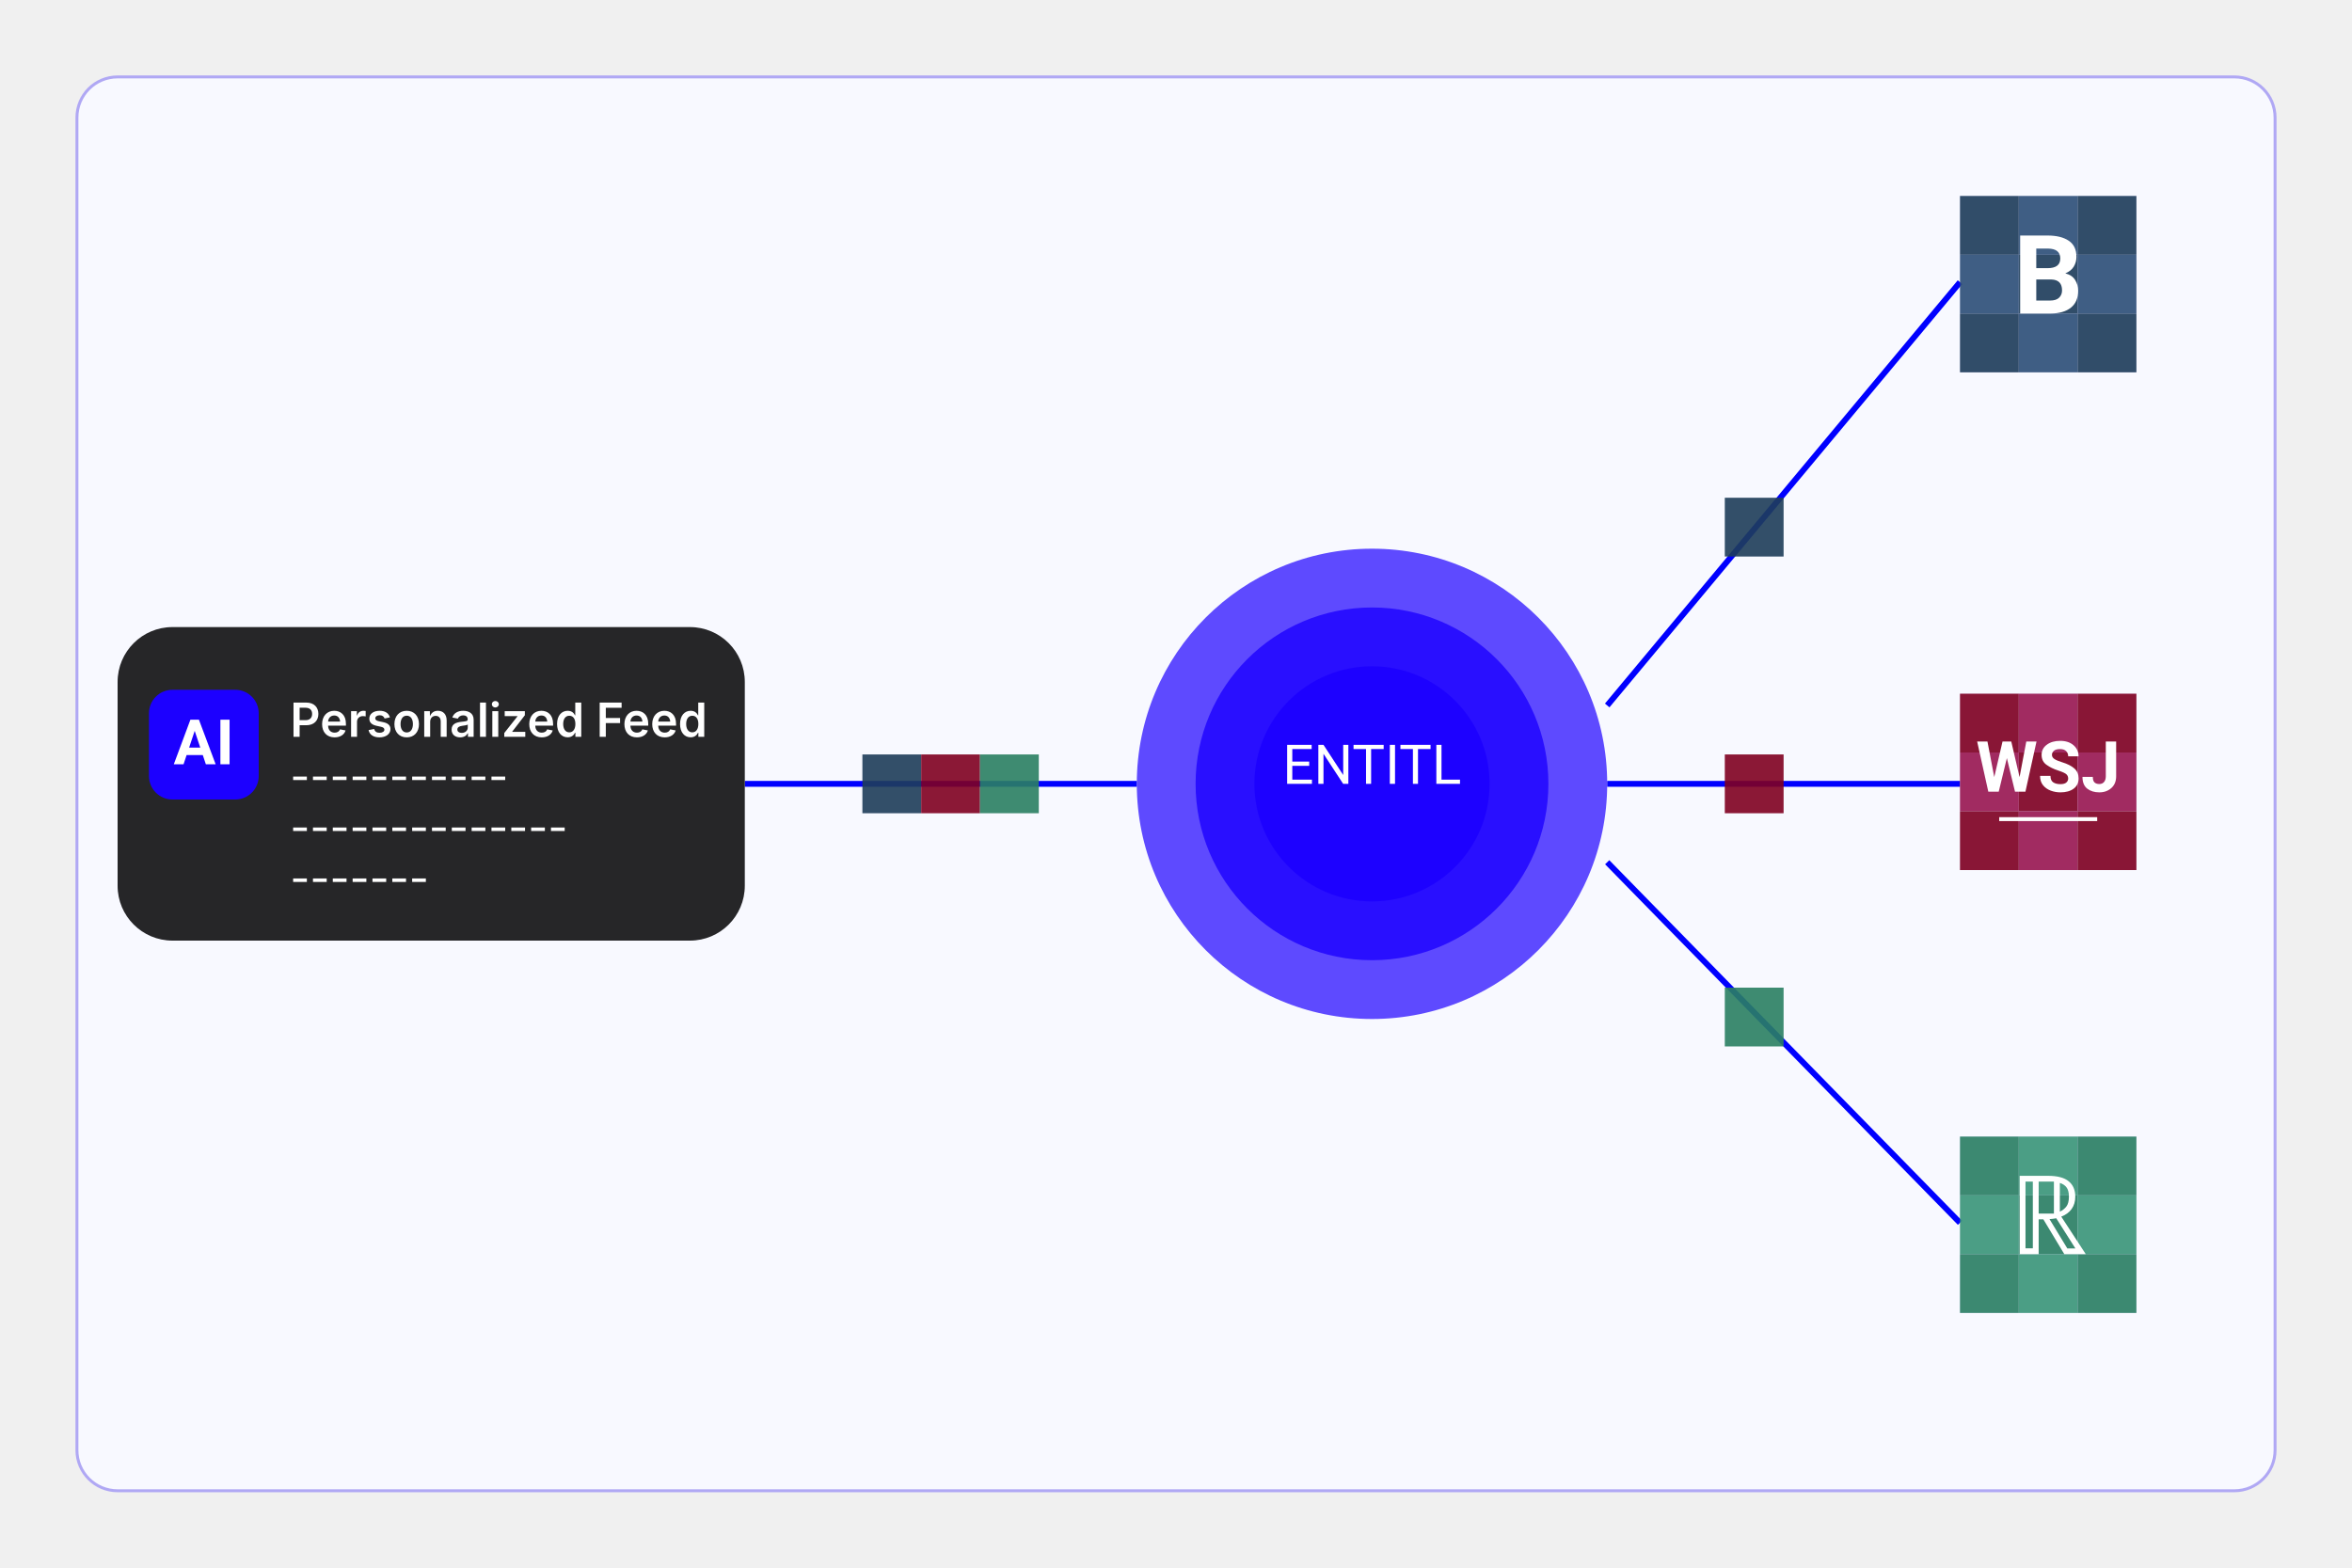
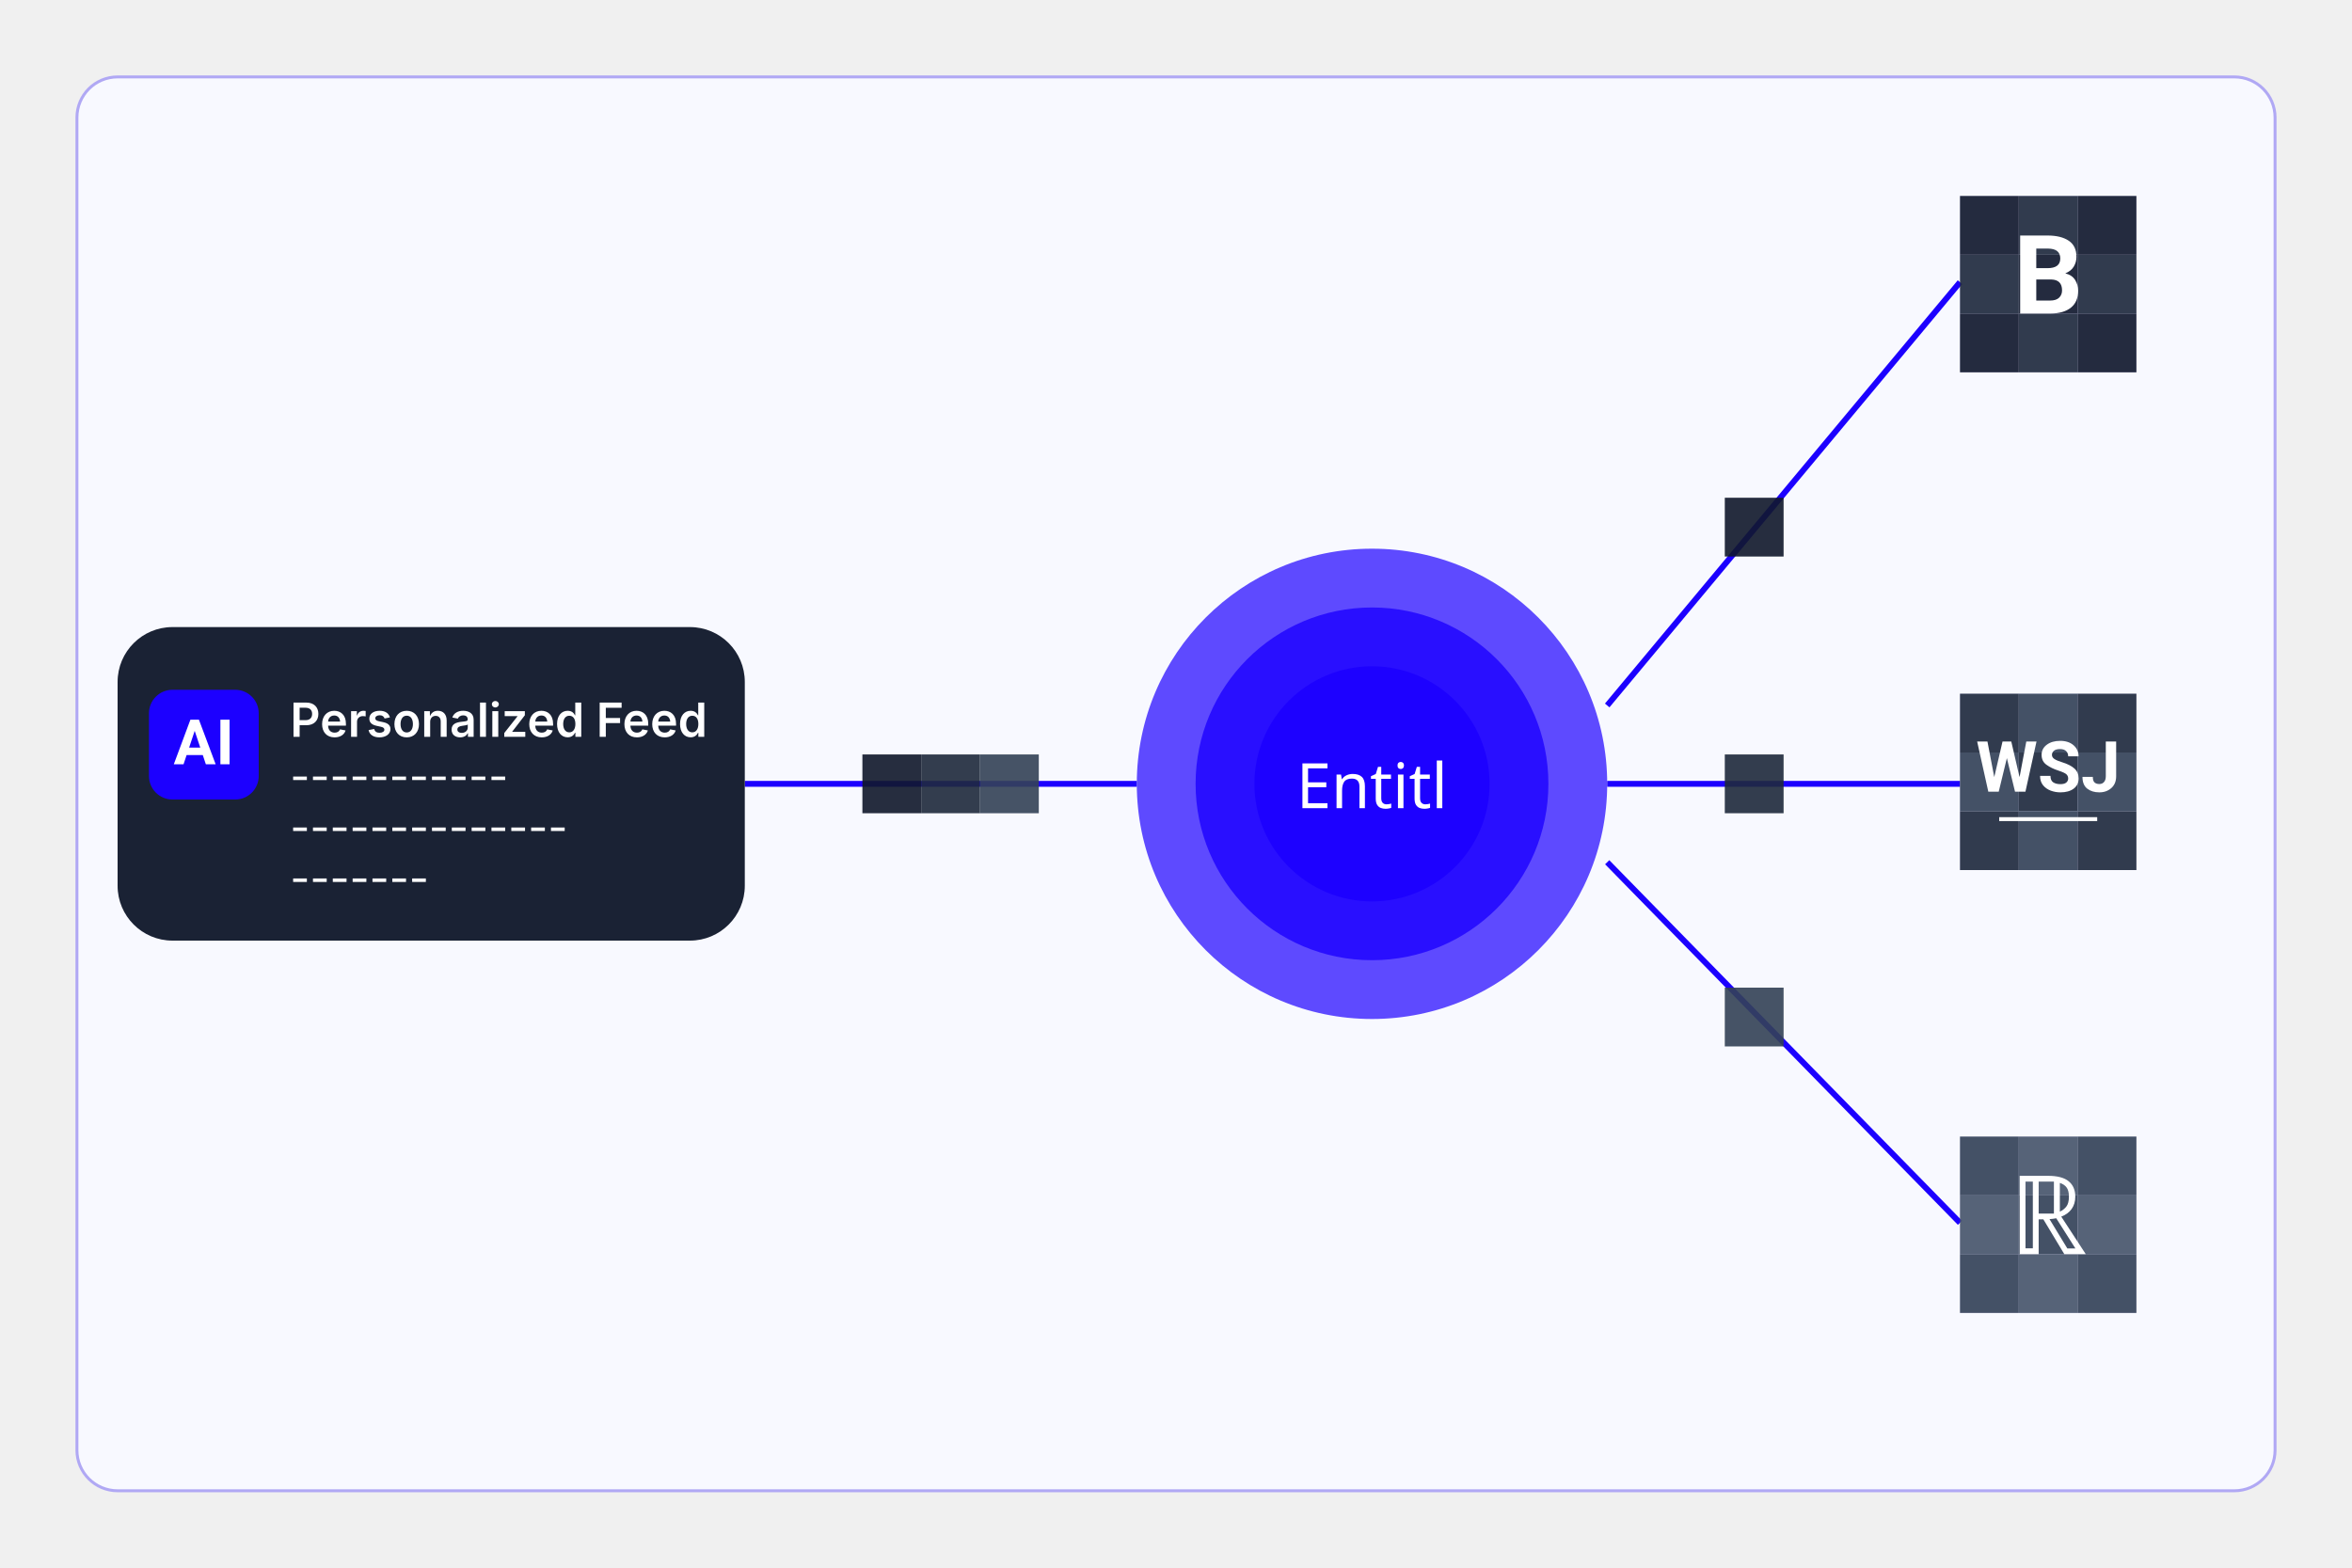
<svg xmlns="http://www.w3.org/2000/svg" viewBox="0 0 600 400">
-   <rect x="20" y="20" width="560" height="360" rx="10" fill="#F8F9FF" stroke="#1c00ff" stroke-width="1.5" opacity="0.3" />
+   <rect x="20" y="20" width="560" height="360" rx="10" fill="var(--background-primary, #F8F9FF)" stroke="var(--primary, #1c00ff)" stroke-width="1.5" opacity="0.3" />
  <g transform="translate(0, 0)">
-     <rect x="20" y="20" width="560" height="360" rx="10" fill="#F8F9FF" />
+     <rect x="20" y="20" width="560" height="360" rx="10" fill="var(--background-primary, #F8F9FF)" />
    <g id="connections">
-       <line x1="190" y1="200" x2="290" y2="200" stroke="#0000FF" stroke-width="1.5" />
-       <rect x="220" y="192.5" width="15" height="15" fill="#1E3D59" opacity="0.9" />
-       <rect x="235" y="192.5" width="15" height="15" fill="#800020" opacity="0.9" />
-       <rect x="250" y="192.5" width="15" height="15" fill="#2A7F62" opacity="0.9" />
-       <line x1="410" y1="180" x2="500" y2="72" stroke="#0000FF" stroke-width="1.5" />
-       <line x1="410" y1="200" x2="500" y2="200" stroke="#0000FF" stroke-width="1.5" />
-       <line x1="410" y1="220" x2="500" y2="312" stroke="#0000FF" stroke-width="1.5" />
-       <rect x="440" y="127" width="15" height="15" fill="#1E3D59" opacity="0.9" />
-       <rect x="440" y="192.5" width="15" height="15" fill="#800020" opacity="0.9" />
-       <rect x="440" y="252" width="15" height="15" fill="#2A7F62" opacity="0.9" />
+       <line x1="190" y1="200" x2="290" y2="200" stroke="var(--primary, #1c00ff)" stroke-width="1.5" />
+       <rect x="220" y="192.5" width="15" height="15" fill="var(--text-primary, #0f172a)" opacity="0.9" />
+       <rect x="235" y="192.5" width="15" height="15" fill="var(--text-secondary, #1e293b)" opacity="0.9" />
+       <rect x="250" y="192.5" width="15" height="15" fill="var(--text-tertiary, #334155)" opacity="0.9" />
+       <line x1="410" y1="180" x2="500" y2="72" stroke="var(--primary, #1c00ff)" stroke-width="1.5" />
+       <line x1="410" y1="200" x2="500" y2="200" stroke="var(--primary, #1c00ff)" stroke-width="1.5" />
+       <line x1="410" y1="220" x2="500" y2="312" stroke="var(--primary, #1c00ff)" stroke-width="1.5" />
+       <rect x="440" y="127" width="15" height="15" fill="var(--text-primary, #0f172a)" opacity="0.9" />
+       <rect x="440" y="192.5" width="15" height="15" fill="var(--text-secondary, #1e293b)" opacity="0.9" />
+       <rect x="440" y="252" width="15" height="15" fill="var(--text-tertiary, #334155)" opacity="0.9" />
    </g>
    <g transform="translate(30, 160)">
-       <rect x="0" y="0" width="160" height="80" rx="14" fill="rgba(28, 28, 30, 0.95)" />
-       <rect x="8" y="16" width="28" height="28" rx="6" fill="#1c00ff" />
-       <text x="22" y="35" text-anchor="middle" fill="white" font-family="Roboto" font-size="16" font-weight="bold">AI</text>
-       <text x="44" y="28" fill="white" font-family="system-ui, -apple-system" font-size="12" font-weight="600">Personalized Feed</text>
-       <text x="44" y="42" fill="white" font-family="system-ui, -apple-system" font-size="11">
+       <rect x="0" y="0" width="160" height="80" rx="14" fill="var(--text-primary, #0f172a)" opacity="0.95" />
+       <rect x="8" y="16" width="28" height="28" rx="6" fill="var(--primary, #1c00ff)" />
+       <text x="22" y="35" text-anchor="middle" fill="var(--background-white, #FFFFFF)" font-family="Roboto" font-size="16" font-weight="bold">AI</text>
+       <text x="44" y="28" fill="var(--background-white, #FFFFFF)" font-family="system-ui, -apple-system" font-size="12" font-weight="600">Personalized Feed</text>
+       <text x="44" y="42" fill="var(--background-white, #FFFFFF)" font-family="system-ui, -apple-system" font-size="11">
        <tspan x="44" dy="0">-----------</tspan>
        <tspan x="44" dy="13">--------------</tspan>
        <tspan x="44" dy="13">-------</tspan>
      </text>
    </g>
    <g transform="translate(30,0)">
-       <circle cx="320" cy="200" r="60" fill="#1c00ff" opacity="0.7" />
-       <circle cx="320" cy="200" r="45" fill="#1c00ff" opacity="0.8" />
-       <circle cx="320" cy="200" r="30" fill="#1c00ff" opacity="0.9" />
-       <text x="320" y="200" text-anchor="middle" fill="white" font-family="Roboto" font-size="14">ENTITL</text>
+       <circle cx="320" cy="200" r="60" fill="var(--primary, #1c00ff)" opacity="0.7" />
+       <circle cx="320" cy="200" r="45" fill="var(--primary, #1c00ff)" opacity="0.8" />
+       <circle cx="320" cy="200" r="30" fill="var(--primary, #1c00ff)" opacity="0.9" />
+       <text x="320" y="200" text-anchor="middle" dominant-baseline="central" fill="var(--background-white, #FFFFFF)" font-family="Impact, sans-serif" font-size="16">Entitl</text>
    </g>
    <g transform="translate(500, 50)">
-       <rect x="0" y="0" width="45" height="45" fill="#1c00ff" opacity="0.1" />
-       <rect x="0" y="0" width="15" height="15" fill="#1E3D59" opacity="0.9" />
-       <rect x="15" y="0" width="15" height="15" fill="#2E5077" opacity="0.9" />
-       <rect x="30" y="0" width="15" height="15" fill="#1E3D59" opacity="0.9" />
-       <rect x="0" y="15" width="15" height="15" fill="#2E5077" opacity="0.9" />
-       <rect x="15" y="15" width="15" height="15" fill="#1E3D59" opacity="0.9" />
-       <rect x="30" y="15" width="15" height="15" fill="#2E5077" opacity="0.9" />
-       <rect x="0" y="30" width="15" height="15" fill="#1E3D59" opacity="0.9" />
-       <rect x="15" y="30" width="15" height="15" fill="#2E5077" opacity="0.9" />
-       <rect x="30" y="30" width="15" height="15" fill="#1E3D59" opacity="0.9" />
-       <text x="22.5" y="30" text-anchor="middle" dominantBaseline="middle" fill="white" font-family="Roboto" font-size="28" font-weight="bold">B</text>
+       <rect x="0" y="0" width="45" height="45" fill="var(--primary, #1c00ff)" opacity="0.1" />
+       <rect x="0" y="0" width="15" height="15" fill="var(--text-primary, #0f172a)" opacity="0.9" />
+       <rect x="15" y="0" width="15" height="15" fill="var(--text-secondary, #1e293b)" opacity="0.9" />
+       <rect x="30" y="0" width="15" height="15" fill="var(--text-primary, #0f172a)" opacity="0.9" />
+       <rect x="0" y="15" width="15" height="15" fill="var(--text-secondary, #1e293b)" opacity="0.9" />
+       <rect x="15" y="15" width="15" height="15" fill="var(--text-primary, #0f172a)" opacity="0.9" />
+       <rect x="30" y="15" width="15" height="15" fill="var(--text-secondary, #1e293b)" opacity="0.9" />
+       <rect x="0" y="30" width="15" height="15" fill="var(--text-primary, #0f172a)" opacity="0.9" />
+       <rect x="15" y="30" width="15" height="15" fill="var(--text-secondary, #1e293b)" opacity="0.9" />
+       <rect x="30" y="30" width="15" height="15" fill="var(--text-primary, #0f172a)" opacity="0.9" />
+       <text x="22.5" y="30" text-anchor="middle" dominantBaseline="middle" fill="var(--background-white, #FFFFFF)" font-family="Roboto" font-size="28" font-weight="bold">B</text>
    </g>
    <g transform="translate(500, 177)">
-       <rect x="0" y="0" width="45" height="45" fill="#1c00ff" opacity="0.1" />
-       <rect x="0" y="0" width="15" height="15" fill="#800020" opacity="0.9" />
-       <rect x="15" y="0" width="15" height="15" fill="#9A1750" opacity="0.9" />
-       <rect x="30" y="0" width="15" height="15" fill="#800020" opacity="0.9" />
-       <rect x="0" y="15" width="15" height="15" fill="#9A1750" opacity="0.9" />
-       <rect x="15" y="15" width="15" height="15" fill="#800020" opacity="0.9" />
-       <rect x="30" y="15" width="15" height="15" fill="#9A1750" opacity="0.9" />
-       <rect x="0" y="30" width="15" height="15" fill="#800020" opacity="0.9" />
-       <rect x="15" y="30" width="15" height="15" fill="#9A1750" opacity="0.9" />
-       <rect x="30" y="30" width="15" height="15" fill="#800020" opacity="0.9" />
-       <text x="22.5" y="25" text-anchor="middle" dominantBaseline="middle" fill="white" font-family="Roboto" font-size="18" font-weight="bold">WSJ</text>
-       <line x1="10" y1="32" x2="35" y2="32" stroke="white" stroke-width="1" />
+       <rect x="0" y="0" width="45" height="45" fill="var(--primary, #1c00ff)" opacity="0.1" />
+       <rect x="0" y="0" width="15" height="15" fill="var(--text-secondary, #1e293b)" opacity="0.9" />
+       <rect x="15" y="0" width="15" height="15" fill="var(--text-tertiary, #334155)" opacity="0.9" />
+       <rect x="30" y="0" width="15" height="15" fill="var(--text-secondary, #1e293b)" opacity="0.9" />
+       <rect x="0" y="15" width="15" height="15" fill="var(--text-tertiary, #334155)" opacity="0.9" />
+       <rect x="15" y="15" width="15" height="15" fill="var(--text-secondary, #1e293b)" opacity="0.9" />
+       <rect x="30" y="15" width="15" height="15" fill="var(--text-tertiary, #334155)" opacity="0.9" />
+       <rect x="0" y="30" width="15" height="15" fill="var(--text-secondary, #1e293b)" opacity="0.9" />
+       <rect x="15" y="30" width="15" height="15" fill="var(--text-tertiary, #334155)" opacity="0.9" />
+       <rect x="30" y="30" width="15" height="15" fill="var(--text-secondary, #1e293b)" opacity="0.9" />
+       <text x="22.5" y="25" text-anchor="middle" dominantBaseline="middle" fill="var(--background-white, #FFFFFF)" font-family="Roboto" font-size="18" font-weight="bold">WSJ</text>
+       <line x1="10" y1="32" x2="35" y2="32" stroke="var(--background-white, #FFFFFF)" stroke-width="1" />
    </g>
    <g transform="translate(500, 290)">
-       <rect x="0" y="0" width="45" height="45" fill="#1c00ff" opacity="0.1" />
-       <rect x="0" y="0" width="15" height="15" fill="#2A7F62" opacity="0.9" />
-       <rect x="15" y="0" width="15" height="15" fill="#3B9778" opacity="0.9" />
-       <rect x="30" y="0" width="15" height="15" fill="#2A7F62" opacity="0.9" />
-       <rect x="0" y="15" width="15" height="15" fill="#3B9778" opacity="0.9" />
-       <rect x="15" y="15" width="15" height="15" fill="#2A7F62" opacity="0.9" />
-       <rect x="30" y="15" width="15" height="15" fill="#3B9778" opacity="0.9" />
-       <rect x="0" y="30" width="15" height="15" fill="#2A7F62" opacity="0.9" />
-       <rect x="15" y="30" width="15" height="15" fill="#3B9778" opacity="0.9" />
-       <rect x="30" y="30" width="15" height="15" fill="#2A7F62" opacity="0.9" />
-       <text x="22.5" y="30" text-anchor="middle" dominantBaseline="middle" fill="white" font-family="Roboto" font-size="28" font-weight="bold">ℝ</text>
+       <rect x="0" y="0" width="45" height="45" fill="var(--primary, #1c00ff)" opacity="0.1" />
+       <rect x="0" y="0" width="15" height="15" fill="var(--text-tertiary, #334155)" opacity="0.9" />
+       <rect x="15" y="0" width="15" height="15" fill="var(--text-quaternary, #475569)" opacity="0.9" />
+       <rect x="30" y="0" width="15" height="15" fill="var(--text-tertiary, #334155)" opacity="0.9" />
+       <rect x="0" y="15" width="15" height="15" fill="var(--text-quaternary, #475569)" opacity="0.9" />
+       <rect x="15" y="15" width="15" height="15" fill="var(--text-tertiary, #334155)" opacity="0.9" />
+       <rect x="30" y="15" width="15" height="15" fill="var(--text-quaternary, #475569)" opacity="0.9" />
+       <rect x="0" y="30" width="15" height="15" fill="var(--text-tertiary, #334155)" opacity="0.9" />
+       <rect x="15" y="30" width="15" height="15" fill="var(--text-quaternary, #475569)" opacity="0.9" />
+       <rect x="30" y="30" width="15" height="15" fill="var(--text-tertiary, #334155)" opacity="0.9" />
+       <text x="22.5" y="30" text-anchor="middle" dominantBaseline="middle" fill="var(--background-white, #FFFFFF)" font-family="Roboto" font-size="28" font-weight="bold">ℝ</text>
    </g>
  </g>
+   <style>
+     :root {
+         /* Primary Colors */
+         --primary: #1c00ff;
+         --primary-hover: #2c5282;
+ 
+         /* Background Colors */
+         --background-primary: #F8F9FF;
+         --background-white: #FFFFFF;
+ 
+         /* Text Colors */
+         --text-primary: #0f172a;
+         --text-secondary: #1e293b;
+         --text-tertiary: #334155;
+         --text-quaternary: #475569;
+ 
+         /* Overlay/Shadow Colors */
+         --overlay-light: rgba(49, 130, 206, 0.05);
+         --overlay-medium: rgba(49, 130, 206, 0.1);
+         --overlay-dark: rgba(30, 41, 59, 0.1);
+         --shadow-color: rgba(30, 41, 59, 0.3);
+         --shadow-button: rgba(49, 130, 206, 0.3);
+ 
+         /* Gradient Components */
+         --gradient-overlay: rgba(255, 255, 255, 0.2);
+         --gradient-transparent: transparent;
+     }
+     </style>
</svg>
